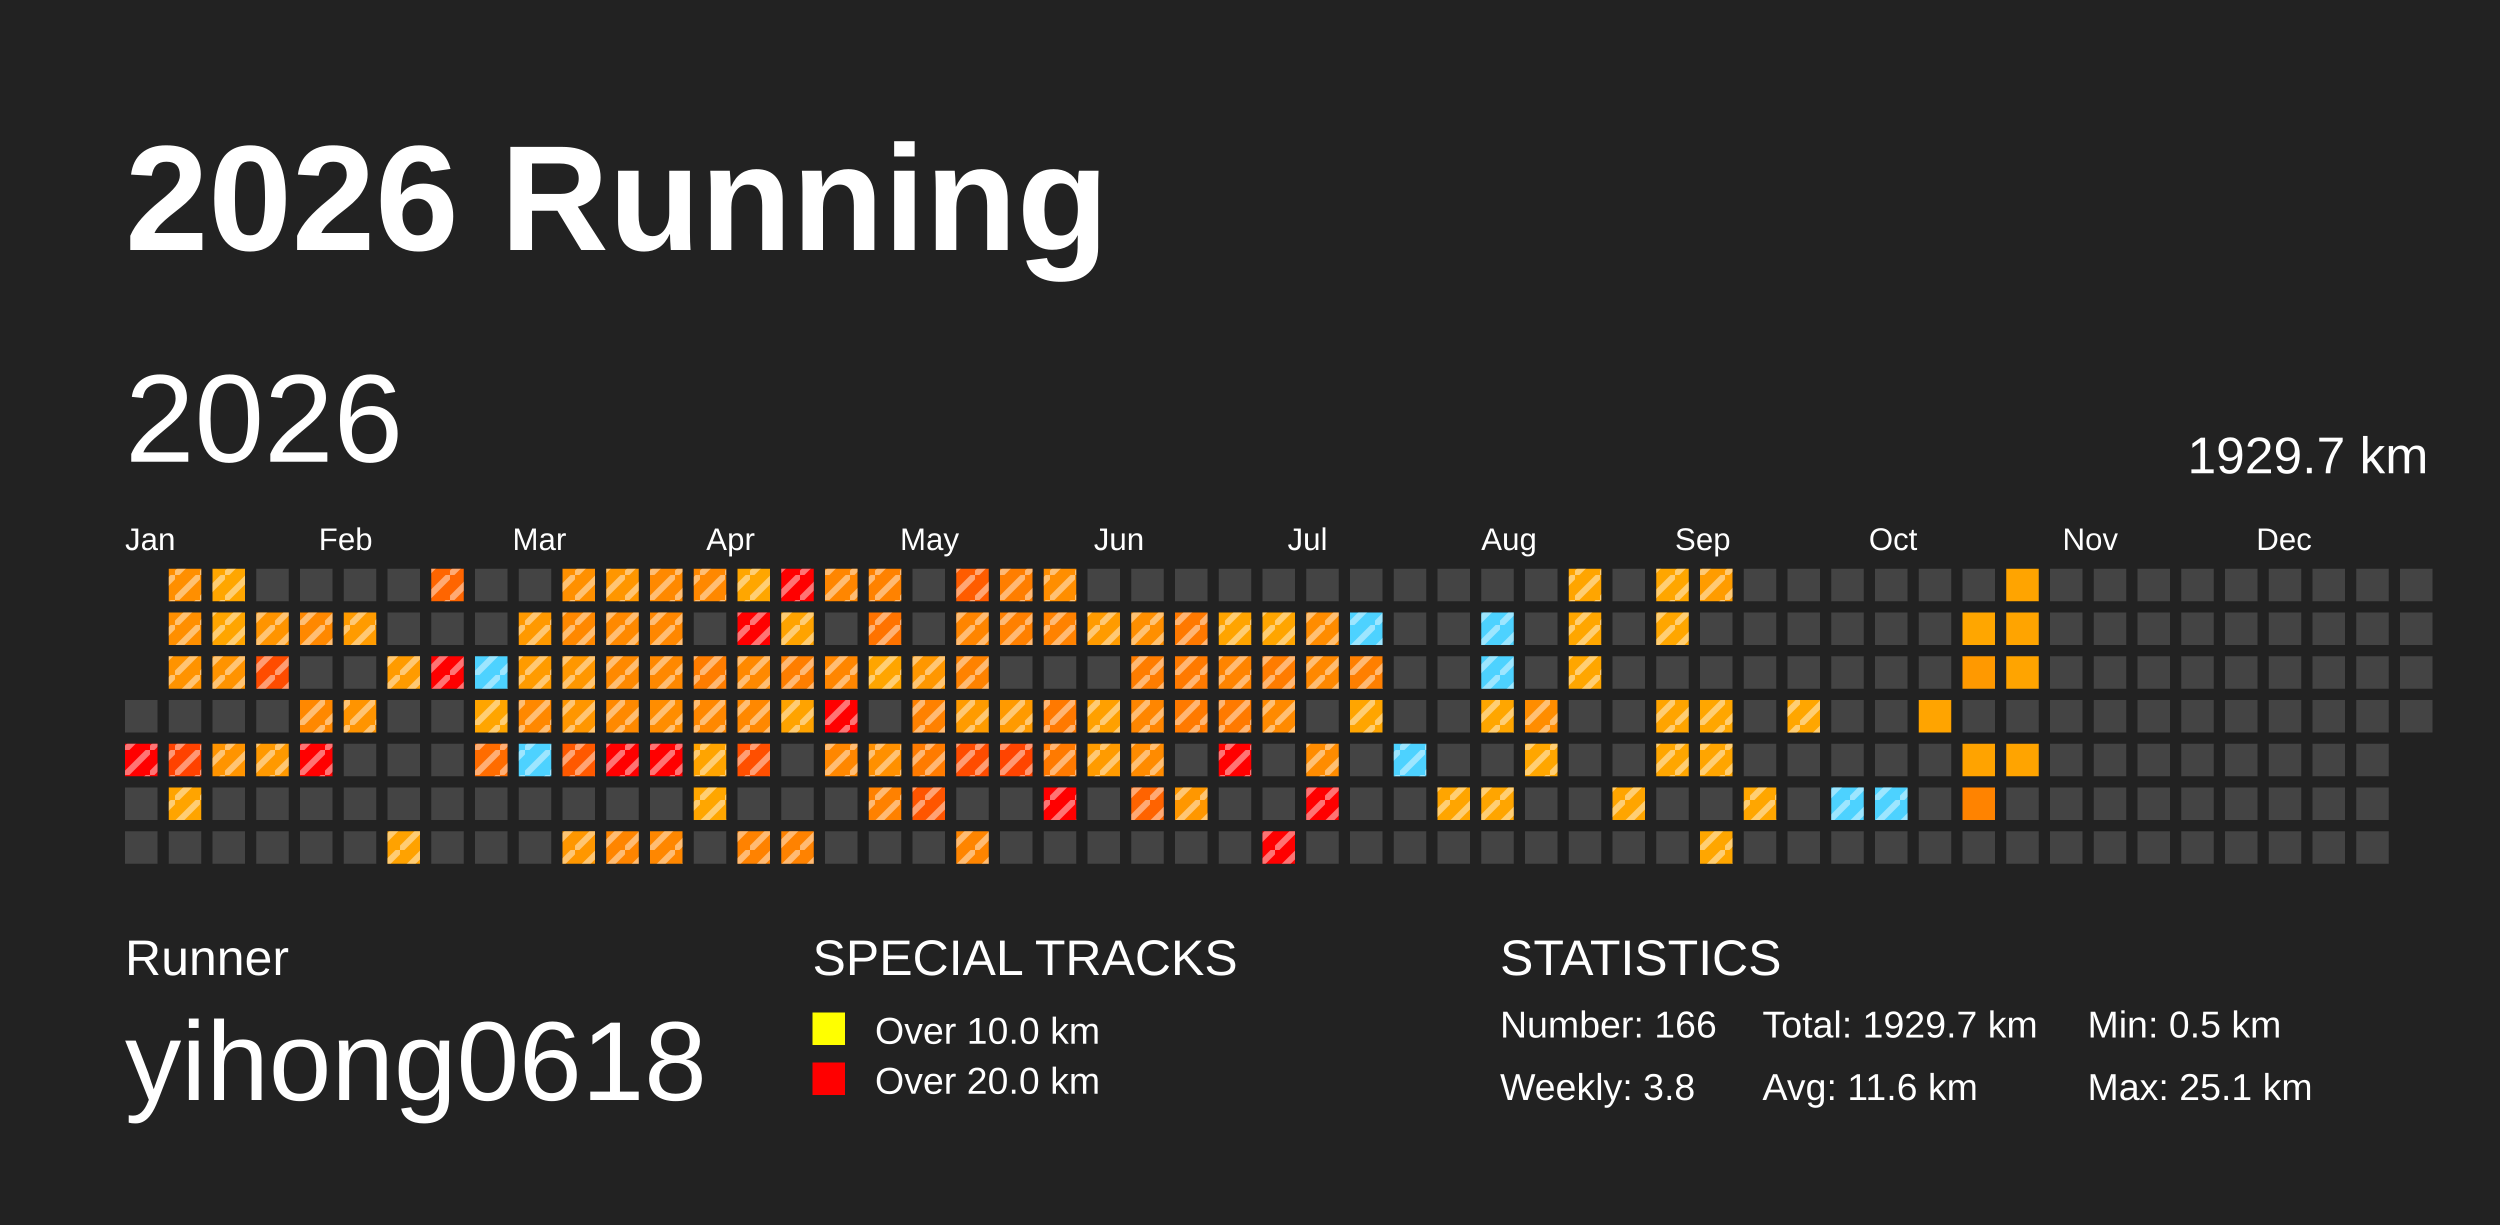
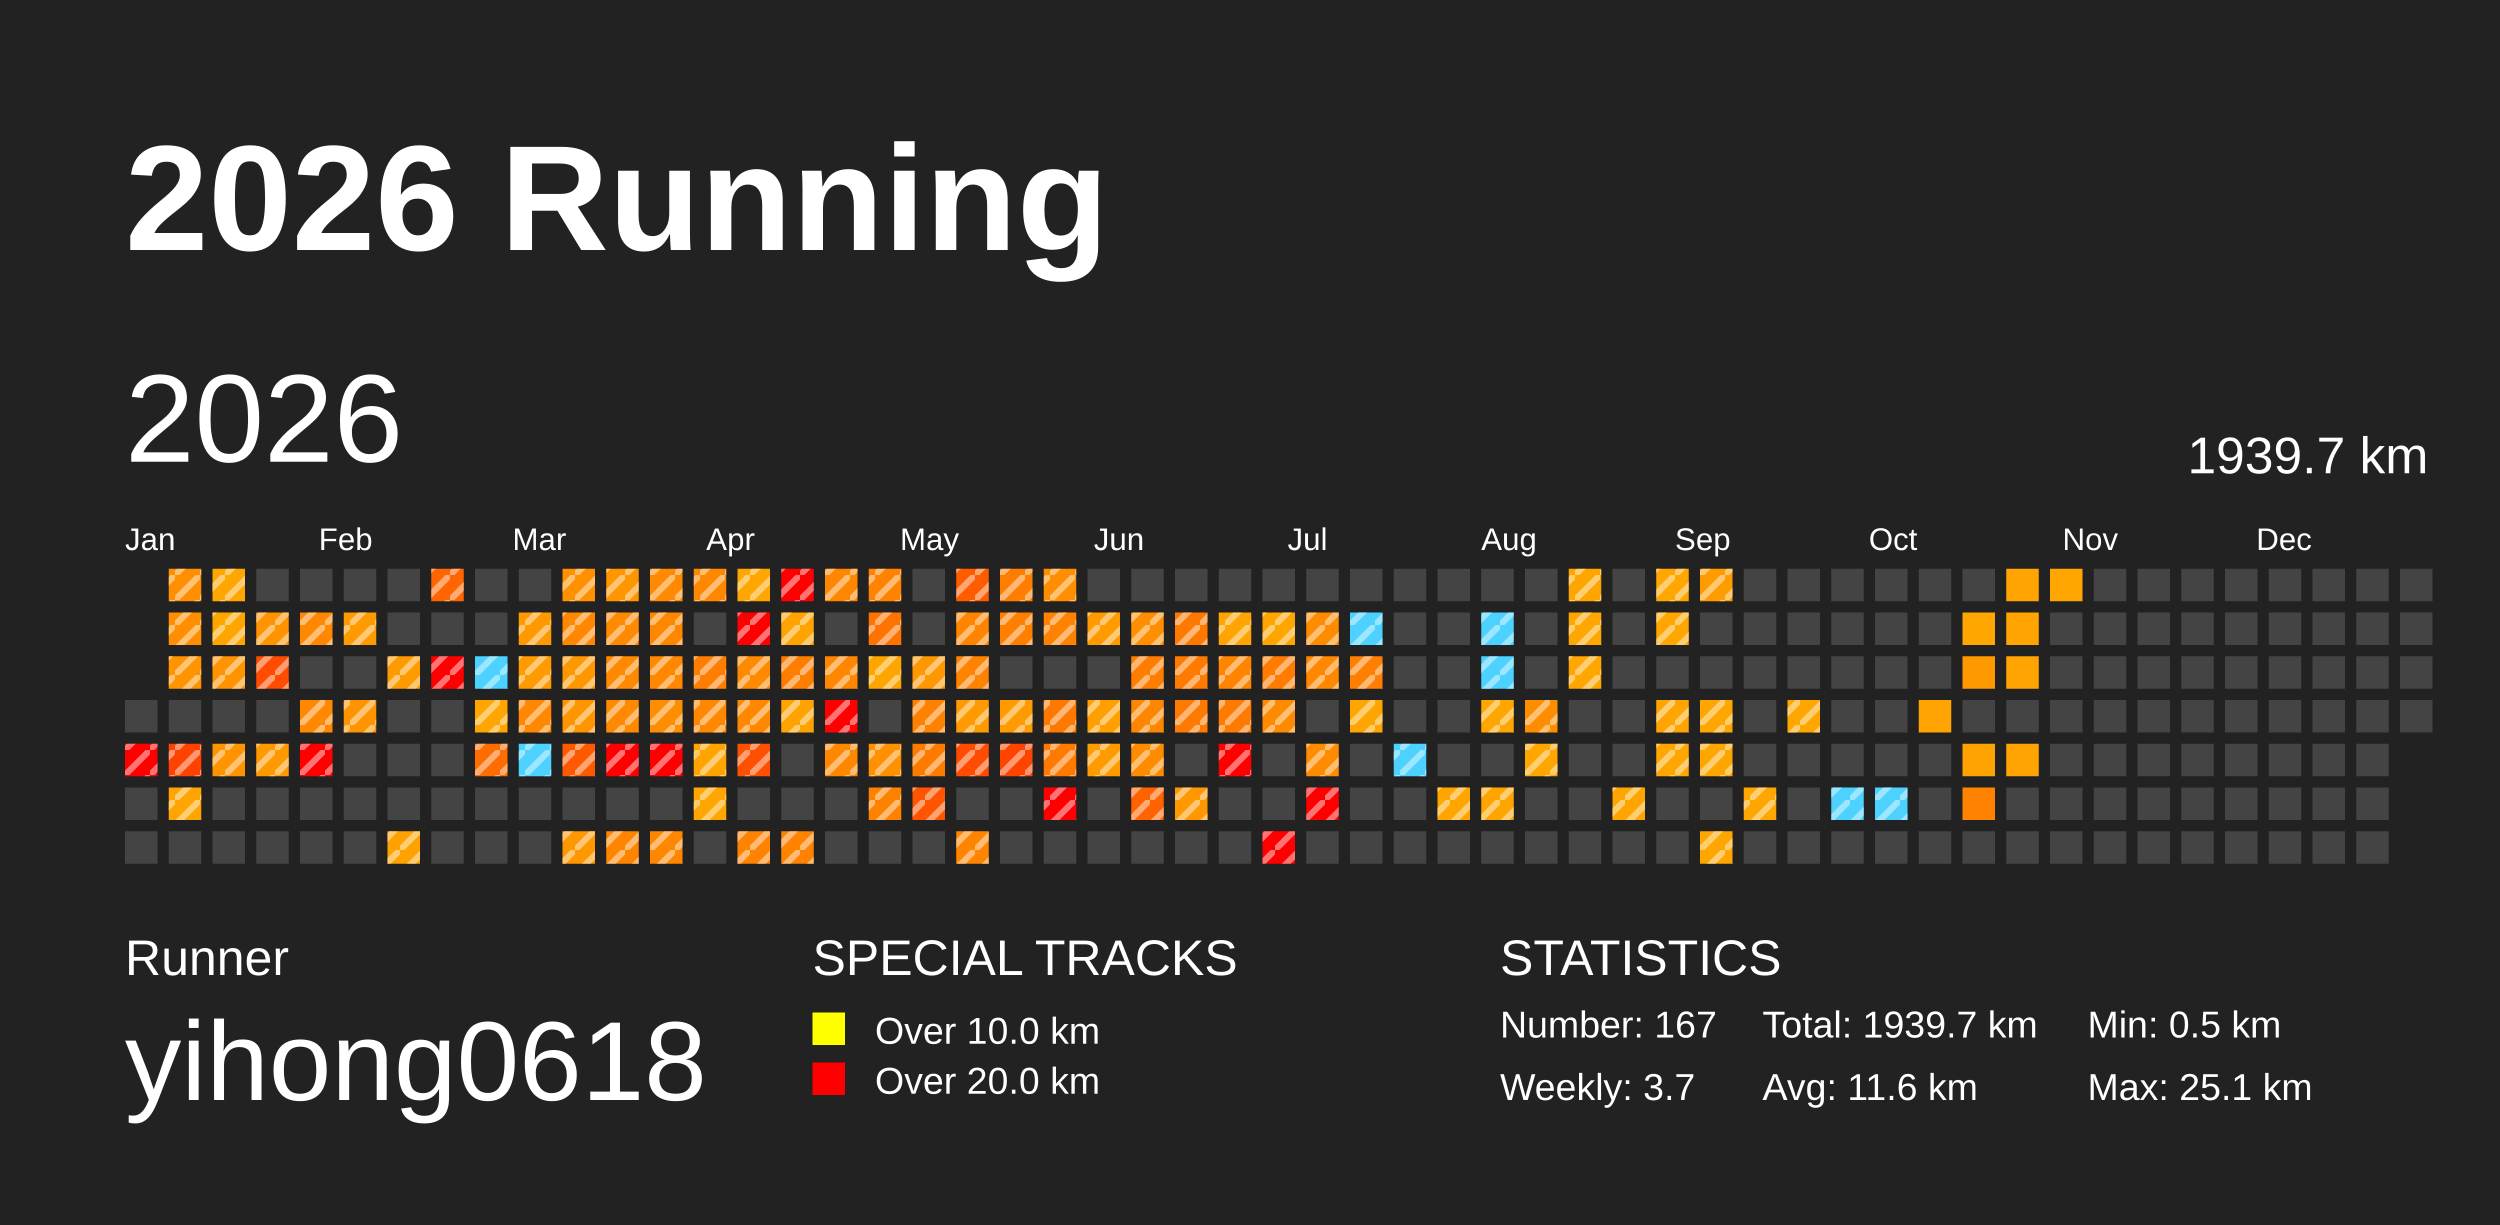
<svg xmlns="http://www.w3.org/2000/svg" baseProfile="full" height="98mm" version="1.1" viewBox="0,0,200,98" width="200mm">
  <defs>
    <pattern height="2" id="indoor-stripe" patternUnits="userSpaceOnUse" width="2">
      <line stroke="white" stroke-opacity="0.45" stroke-width="0.5" x1="0" x2="2" y1="2" y2="0" />
    </pattern>
  </defs>
  <rect fill="#222222" height="98" width="200" x="0" y="0" />
  <text fill="#FFFFFF" style="font-size:12px; font-family:Arial; font-weight:bold;" x="10" y="20">2026 Running</text>
  <text fill="#FFFFFF" style="font-size:4px; font-family:Arial" x="10" y="78">Runner</text>
  <text fill="#FFFFFF" style="font-size:9px; font-family:Arial" x="10" y="88">yihong0618</text>
  <text fill="#FFFFFF" style="font-size:4px; font-family:Arial" x="65" y="78">SPECIAL TRACKS</text>
  <rect fill="yellow" height="2.6" width="2.6" x="65" y="81" />
  <text fill="#FFFFFF" style="font-size:3px; font-family:Arial" x="70" y="83.5">Over 10.0 km</text>
  <rect fill="red" height="2.6" width="2.6" x="65" y="85" />
  <text fill="#FFFFFF" style="font-size:3px; font-family:Arial" x="70" y="87.5">Over 20.0 km</text>
  <text fill="#FFFFFF" style="font-size:4px; font-family:Arial" x="120" y="78">STATISTICS</text>
-   <text fill="#FFFFFF" style="font-size:3px; font-family:Arial" x="120" y="83">Number: 166</text>
-   <text fill="#FFFFFF" style="font-size:3px; font-family:Arial" x="120" y="88">Weekly: 3.8</text>
-   <text fill="#FFFFFF" style="font-size:3px; font-family:Arial" x="141" y="83">Total: 1929.7 km</text>
+   <text fill="#FFFFFF" style="font-size:3px; font-family:Arial" x="120" y="83">Number: 167</text>
+   <text fill="#FFFFFF" style="font-size:3px; font-family:Arial" x="120" y="88">Weekly: 3.7</text>
+   <text fill="#FFFFFF" style="font-size:3px; font-family:Arial" x="141" y="83">Total: 1939.7 km</text>
  <text fill="#FFFFFF" style="font-size:3px; font-family:Arial" x="141" y="88">Avg: 11.6 km</text>
  <text fill="#FFFFFF" style="font-size:3px; font-family:Arial" x="167" y="83">Min: 0.5 km</text>
  <text fill="#FFFFFF" style="font-size:3px; font-family:Arial" x="167" y="88">Max: 25.1 km</text>
  <text dominant-baseline="hanging" fill="#FFFFFF" style="font-size:10.0px; font-family:Arial;" x="10" y="30">2026</text>
-   <text dominant-baseline="hanging" fill="#FFFFFF" style="font-size:4.125px; font-family:Arial;" x="175" y="35">1929.7 km</text>
+   <text dominant-baseline="hanging" fill="#FFFFFF" style="font-size:4.125px; font-family:Arial;" x="175" y="35">1939.7 km</text>
  <text fill="#FFFFFF" style="font-size:2.5px; font-family:Arial" x="10.0" y="44">Jan</text>
  <text fill="#FFFFFF" style="font-size:2.5px; font-family:Arial" x="25.5" y="44">Feb</text>
  <text fill="#FFFFFF" style="font-size:2.5px; font-family:Arial" x="41.0" y="44">Mar</text>
  <text fill="#FFFFFF" style="font-size:2.5px; font-family:Arial" x="56.5" y="44">Apr</text>
  <text fill="#FFFFFF" style="font-size:2.5px; font-family:Arial" x="72.0" y="44">May</text>
  <text fill="#FFFFFF" style="font-size:2.5px; font-family:Arial" x="87.5" y="44">Jun</text>
  <text fill="#FFFFFF" style="font-size:2.5px; font-family:Arial" x="103.0" y="44">Jul</text>
  <text fill="#FFFFFF" style="font-size:2.5px; font-family:Arial" x="118.5" y="44">Aug</text>
  <text fill="#FFFFFF" style="font-size:2.5px; font-family:Arial" x="134.0" y="44">Sep</text>
  <text fill="#FFFFFF" style="font-size:2.5px; font-family:Arial" x="149.5" y="44">Oct</text>
  <text fill="#FFFFFF" style="font-size:2.5px; font-family:Arial" x="165.0" y="44">Nov</text>
  <text fill="#FFFFFF" style="font-size:2.5px; font-family:Arial" x="180.5" y="44">Dec</text>
  <rect fill="#444444" height="2.6" width="2.6" x="10.0" y="56.0" />
  <rect fill="red" height="2.6" width="2.6" x="10.0" y="59.5" />
  <rect fill="url(#indoor-stripe)" height="2.6" style="pointer-events: none;" width="2.6" x="10.0" y="59.5" />
  <rect fill="#444444" height="2.6" width="2.6" x="10.0" y="63.0" />
  <rect fill="#444444" height="2.6" width="2.6" x="10.0" y="66.5" />
  <rect fill="#ff8f00" height="2.6" width="2.6" x="13.5" y="45.5" />
  <rect fill="url(#indoor-stripe)" height="2.6" style="pointer-events: none;" width="2.6" x="13.5" y="45.5" />
  <rect fill="#ff8f00" height="2.6" width="2.6" x="13.5" y="49.0" />
  <rect fill="url(#indoor-stripe)" height="2.6" style="pointer-events: none;" width="2.6" x="13.5" y="49.0" />
  <rect fill="#ff9300" height="2.6" width="2.6" x="13.5" y="52.5" />
  <rect fill="url(#indoor-stripe)" height="2.6" style="pointer-events: none;" width="2.6" x="13.5" y="52.5" />
  <rect fill="#444444" height="2.6" width="2.6" x="13.5" y="56.0" />
  <rect fill="#ff4200" height="2.6" width="2.6" x="13.5" y="59.5" />
  <rect fill="url(#indoor-stripe)" height="2.6" style="pointer-events: none;" width="2.6" x="13.5" y="59.5" />
  <rect fill="#ffa400" height="2.6" width="2.6" x="13.5" y="63.0" />
  <rect fill="url(#indoor-stripe)" height="2.6" style="pointer-events: none;" width="2.6" x="13.5" y="63.0" />
  <rect fill="#444444" height="2.6" width="2.6" x="13.5" y="66.5" />
  <rect fill="#ffa600" height="2.6" width="2.6" x="17.0" y="45.5" />
  <rect fill="url(#indoor-stripe)" height="2.6" style="pointer-events: none;" width="2.6" x="17.0" y="45.5" />
  <rect fill="#ffa500" height="2.6" width="2.6" x="17.0" y="49.0" />
  <rect fill="url(#indoor-stripe)" height="2.6" style="pointer-events: none;" width="2.6" x="17.0" y="49.0" />
  <rect fill="#ff9300" height="2.6" width="2.6" x="17.0" y="52.5" />
  <rect fill="url(#indoor-stripe)" height="2.6" style="pointer-events: none;" width="2.6" x="17.0" y="52.5" />
  <rect fill="#444444" height="2.6" width="2.6" x="17.0" y="56.0" />
  <rect fill="#ff9400" height="2.6" width="2.6" x="17.0" y="59.5" />
  <rect fill="url(#indoor-stripe)" height="2.6" style="pointer-events: none;" width="2.6" x="17.0" y="59.5" />
  <rect fill="#444444" height="2.6" width="2.6" x="17.0" y="63.0" />
  <rect fill="#444444" height="2.6" width="2.6" x="17.0" y="66.5" />
  <rect fill="#444444" height="2.6" width="2.6" x="20.5" y="45.5" />
  <rect fill="#ff9400" height="2.6" width="2.6" x="20.5" y="49.0" />
  <rect fill="url(#indoor-stripe)" height="2.6" style="pointer-events: none;" width="2.6" x="20.5" y="49.0" />
  <rect fill="#ff4c00" height="2.6" width="2.6" x="20.5" y="52.5" />
  <rect fill="url(#indoor-stripe)" height="2.6" style="pointer-events: none;" width="2.6" x="20.5" y="52.5" />
  <rect fill="#444444" height="2.6" width="2.6" x="20.5" y="56.0" />
  <rect fill="#ff9900" height="2.6" width="2.6" x="20.5" y="59.5" />
  <rect fill="url(#indoor-stripe)" height="2.6" style="pointer-events: none;" width="2.6" x="20.5" y="59.5" />
  <rect fill="#444444" height="2.6" width="2.6" x="20.5" y="63.0" />
  <rect fill="#444444" height="2.6" width="2.6" x="20.5" y="66.5" />
  <rect fill="#444444" height="2.6" width="2.6" x="24.0" y="45.5" />
  <rect fill="#ff8800" height="2.6" width="2.6" x="24.0" y="49.0" />
  <rect fill="url(#indoor-stripe)" height="2.6" style="pointer-events: none;" width="2.6" x="24.0" y="49.0" />
  <rect fill="#444444" height="2.6" width="2.6" x="24.0" y="52.5" />
  <rect fill="#ff8800" height="2.6" width="2.6" x="24.0" y="56.0" />
  <rect fill="url(#indoor-stripe)" height="2.6" style="pointer-events: none;" width="2.6" x="24.0" y="56.0" />
  <rect fill="red" height="2.6" width="2.6" x="24.0" y="59.5" />
  <rect fill="url(#indoor-stripe)" height="2.6" style="pointer-events: none;" width="2.6" x="24.0" y="59.5" />
  <rect fill="#444444" height="2.6" width="2.6" x="24.0" y="63.0" />
  <rect fill="#444444" height="2.6" width="2.6" x="24.0" y="66.5" />
  <rect fill="#444444" height="2.6" width="2.6" x="27.5" y="45.5" />
  <rect fill="#ff9b00" height="2.6" width="2.6" x="27.5" y="49.0" />
  <rect fill="url(#indoor-stripe)" height="2.6" style="pointer-events: none;" width="2.6" x="27.5" y="49.0" />
  <rect fill="#444444" height="2.6" width="2.6" x="27.5" y="52.5" />
  <rect fill="#ff9400" height="2.6" width="2.6" x="27.5" y="56.0" />
  <rect fill="url(#indoor-stripe)" height="2.6" style="pointer-events: none;" width="2.6" x="27.5" y="56.0" />
  <rect fill="#444444" height="2.6" width="2.6" x="27.5" y="59.5" />
  <rect fill="#444444" height="2.6" width="2.6" x="27.5" y="63.0" />
  <rect fill="#444444" height="2.6" width="2.6" x="27.5" y="66.5" />
  <rect fill="#444444" height="2.6" width="2.6" x="31.0" y="45.5" />
  <rect fill="#444444" height="2.6" width="2.6" x="31.0" y="49.0" />
  <rect fill="#ff9b00" height="2.6" width="2.6" x="31.0" y="52.5" />
  <rect fill="url(#indoor-stripe)" height="2.6" style="pointer-events: none;" width="2.6" x="31.0" y="52.5" />
  <rect fill="#444444" height="2.6" width="2.6" x="31.0" y="56.0" />
  <rect fill="#444444" height="2.6" width="2.6" x="31.0" y="59.5" />
  <rect fill="#444444" height="2.6" width="2.6" x="31.0" y="63.0" />
  <rect fill="#ffa200" height="2.6" width="2.6" x="31.0" y="66.5" />
  <rect fill="url(#indoor-stripe)" height="2.6" style="pointer-events: none;" width="2.6" x="31.0" y="66.5" />
  <rect fill="#ff6500" height="2.6" width="2.6" x="34.5" y="45.5" />
  <rect fill="url(#indoor-stripe)" height="2.6" style="pointer-events: none;" width="2.6" x="34.5" y="45.5" />
  <rect fill="#444444" height="2.6" width="2.6" x="34.5" y="49.0" />
  <rect fill="red" height="2.6" width="2.6" x="34.5" y="52.5" />
  <rect fill="url(#indoor-stripe)" height="2.6" style="pointer-events: none;" width="2.6" x="34.5" y="52.5" />
  <rect fill="#444444" height="2.6" width="2.6" x="34.5" y="56.0" />
  <rect fill="#444444" height="2.6" width="2.6" x="34.5" y="59.5" />
  <rect fill="#444444" height="2.6" width="2.6" x="34.5" y="63.0" />
  <rect fill="#444444" height="2.6" width="2.6" x="34.5" y="66.5" />
  <rect fill="#444444" height="2.6" width="2.6" x="38.0" y="45.5" />
  <rect fill="#444444" height="2.6" width="2.6" x="38.0" y="49.0" />
  <rect fill="#4dd2ff" height="2.6" width="2.6" x="38.0" y="52.5" />
  <rect fill="url(#indoor-stripe)" height="2.6" style="pointer-events: none;" width="2.6" x="38.0" y="52.5" />
  <rect fill="#ffa500" height="2.6" width="2.6" x="38.0" y="56.0" />
  <rect fill="url(#indoor-stripe)" height="2.6" style="pointer-events: none;" width="2.6" x="38.0" y="56.0" />
  <rect fill="#ff6c00" height="2.6" width="2.6" x="38.0" y="59.5" />
  <rect fill="url(#indoor-stripe)" height="2.6" style="pointer-events: none;" width="2.6" x="38.0" y="59.5" />
  <rect fill="#444444" height="2.6" width="2.6" x="38.0" y="63.0" />
  <rect fill="#444444" height="2.6" width="2.6" x="38.0" y="66.5" />
  <rect fill="#444444" height="2.6" width="2.6" x="41.5" y="45.5" />
  <rect fill="#ff9900" height="2.6" width="2.6" x="41.5" y="49.0" />
  <rect fill="url(#indoor-stripe)" height="2.6" style="pointer-events: none;" width="2.6" x="41.5" y="49.0" />
  <rect fill="#ff9b00" height="2.6" width="2.6" x="41.5" y="52.5" />
  <rect fill="url(#indoor-stripe)" height="2.6" style="pointer-events: none;" width="2.6" x="41.5" y="52.5" />
  <rect fill="#ff8800" height="2.6" width="2.6" x="41.5" y="56.0" />
  <rect fill="url(#indoor-stripe)" height="2.6" style="pointer-events: none;" width="2.6" x="41.5" y="56.0" />
  <rect fill="#4dd2ff" height="2.6" width="2.6" x="41.5" y="59.5" />
  <rect fill="url(#indoor-stripe)" height="2.6" style="pointer-events: none;" width="2.6" x="41.5" y="59.5" />
  <rect fill="#444444" height="2.6" width="2.6" x="41.5" y="63.0" />
  <rect fill="#444444" height="2.6" width="2.6" x="41.5" y="66.5" />
  <rect fill="#ff9000" height="2.6" width="2.6" x="45.0" y="45.5" />
  <rect fill="url(#indoor-stripe)" height="2.6" style="pointer-events: none;" width="2.6" x="45.0" y="45.5" />
  <rect fill="#ff8800" height="2.6" width="2.6" x="45.0" y="49.0" />
  <rect fill="url(#indoor-stripe)" height="2.6" style="pointer-events: none;" width="2.6" x="45.0" y="49.0" />
  <rect fill="#ff9700" height="2.6" width="2.6" x="45.0" y="52.5" />
  <rect fill="url(#indoor-stripe)" height="2.6" style="pointer-events: none;" width="2.6" x="45.0" y="52.5" />
  <rect fill="#ff9600" height="2.6" width="2.6" x="45.0" y="56.0" />
  <rect fill="url(#indoor-stripe)" height="2.6" style="pointer-events: none;" width="2.6" x="45.0" y="56.0" />
  <rect fill="#ff5900" height="2.6" width="2.6" x="45.0" y="59.5" />
  <rect fill="url(#indoor-stripe)" height="2.6" style="pointer-events: none;" width="2.6" x="45.0" y="59.5" />
  <rect fill="#444444" height="2.6" width="2.6" x="45.0" y="63.0" />
  <rect fill="#ff9700" height="2.6" width="2.6" x="45.0" y="66.5" />
  <rect fill="url(#indoor-stripe)" height="2.6" style="pointer-events: none;" width="2.6" x="45.0" y="66.5" />
  <rect fill="#ff9600" height="2.6" width="2.6" x="48.5" y="45.5" />
  <rect fill="url(#indoor-stripe)" height="2.6" style="pointer-events: none;" width="2.6" x="48.5" y="45.5" />
  <rect fill="#ff8900" height="2.6" width="2.6" x="48.5" y="49.0" />
  <rect fill="url(#indoor-stripe)" height="2.6" style="pointer-events: none;" width="2.6" x="48.5" y="49.0" />
  <rect fill="#ff8900" height="2.6" width="2.6" x="48.5" y="52.5" />
  <rect fill="url(#indoor-stripe)" height="2.6" style="pointer-events: none;" width="2.6" x="48.5" y="52.5" />
  <rect fill="#ff8900" height="2.6" width="2.6" x="48.5" y="56.0" />
  <rect fill="url(#indoor-stripe)" height="2.6" style="pointer-events: none;" width="2.6" x="48.5" y="56.0" />
  <rect fill="red" height="2.6" width="2.6" x="48.5" y="59.5" />
  <rect fill="url(#indoor-stripe)" height="2.6" style="pointer-events: none;" width="2.6" x="48.5" y="59.5" />
  <rect fill="#444444" height="2.6" width="2.6" x="48.5" y="63.0" />
  <rect fill="#ff8500" height="2.6" width="2.6" x="48.5" y="66.5" />
  <rect fill="url(#indoor-stripe)" height="2.6" style="pointer-events: none;" width="2.6" x="48.5" y="66.5" />
  <rect fill="#ff8900" height="2.6" width="2.6" x="52.0" y="45.5" />
  <rect fill="url(#indoor-stripe)" height="2.6" style="pointer-events: none;" width="2.6" x="52.0" y="45.5" />
  <rect fill="#ff8700" height="2.6" width="2.6" x="52.0" y="49.0" />
  <rect fill="url(#indoor-stripe)" height="2.6" style="pointer-events: none;" width="2.6" x="52.0" y="49.0" />
  <rect fill="#ff8800" height="2.6" width="2.6" x="52.0" y="52.5" />
  <rect fill="url(#indoor-stripe)" height="2.6" style="pointer-events: none;" width="2.6" x="52.0" y="52.5" />
  <rect fill="#ff8d00" height="2.6" width="2.6" x="52.0" y="56.0" />
  <rect fill="url(#indoor-stripe)" height="2.6" style="pointer-events: none;" width="2.6" x="52.0" y="56.0" />
  <rect fill="red" height="2.6" width="2.6" x="52.0" y="59.5" />
  <rect fill="url(#indoor-stripe)" height="2.6" style="pointer-events: none;" width="2.6" x="52.0" y="59.5" />
  <rect fill="#444444" height="2.6" width="2.6" x="52.0" y="63.0" />
  <rect fill="#ff8700" height="2.6" width="2.6" x="52.0" y="66.5" />
  <rect fill="url(#indoor-stripe)" height="2.6" style="pointer-events: none;" width="2.6" x="52.0" y="66.5" />
  <rect fill="#ff8800" height="2.6" width="2.6" x="55.5" y="45.5" />
  <rect fill="url(#indoor-stripe)" height="2.6" style="pointer-events: none;" width="2.6" x="55.5" y="45.5" />
  <rect fill="#444444" height="2.6" width="2.6" x="55.5" y="49.0" />
  <rect fill="#ff7d00" height="2.6" width="2.6" x="55.5" y="52.5" />
  <rect fill="url(#indoor-stripe)" height="2.6" style="pointer-events: none;" width="2.6" x="55.5" y="52.5" />
  <rect fill="#ff8800" height="2.6" width="2.6" x="55.5" y="56.0" />
  <rect fill="url(#indoor-stripe)" height="2.6" style="pointer-events: none;" width="2.6" x="55.5" y="56.0" />
  <rect fill="#ffa400" height="2.6" width="2.6" x="55.5" y="59.5" />
  <rect fill="url(#indoor-stripe)" height="2.6" style="pointer-events: none;" width="2.6" x="55.5" y="59.5" />
  <rect fill="#ffa600" height="2.6" width="2.6" x="55.5" y="63.0" />
  <rect fill="url(#indoor-stripe)" height="2.6" style="pointer-events: none;" width="2.6" x="55.5" y="63.0" />
  <rect fill="#444444" height="2.6" width="2.6" x="55.5" y="66.5" />
  <rect fill="#ffa600" height="2.6" width="2.6" x="59.0" y="45.5" />
  <rect fill="url(#indoor-stripe)" height="2.6" style="pointer-events: none;" width="2.6" x="59.0" y="45.5" />
  <rect fill="red" height="2.6" width="2.6" x="59.0" y="49.0" />
  <rect fill="url(#indoor-stripe)" height="2.6" style="pointer-events: none;" width="2.6" x="59.0" y="49.0" />
  <rect fill="#ff8900" height="2.6" width="2.6" x="59.0" y="52.5" />
  <rect fill="url(#indoor-stripe)" height="2.6" style="pointer-events: none;" width="2.6" x="59.0" y="52.5" />
  <rect fill="#ff8800" height="2.6" width="2.6" x="59.0" y="56.0" />
  <rect fill="url(#indoor-stripe)" height="2.6" style="pointer-events: none;" width="2.6" x="59.0" y="56.0" />
  <rect fill="#ff4f00" height="2.6" width="2.6" x="59.0" y="59.5" />
  <rect fill="url(#indoor-stripe)" height="2.6" style="pointer-events: none;" width="2.6" x="59.0" y="59.5" />
  <rect fill="#444444" height="2.6" width="2.6" x="59.0" y="63.0" />
  <rect fill="#ff8200" height="2.6" width="2.6" x="59.0" y="66.5" />
  <rect fill="url(#indoor-stripe)" height="2.6" style="pointer-events: none;" width="2.6" x="59.0" y="66.5" />
  <rect fill="red" height="2.6" width="2.6" x="62.5" y="45.5" />
  <rect fill="url(#indoor-stripe)" height="2.6" style="pointer-events: none;" width="2.6" x="62.5" y="45.5" />
  <rect fill="#ffa300" height="2.6" width="2.6" x="62.5" y="49.0" />
  <rect fill="url(#indoor-stripe)" height="2.6" style="pointer-events: none;" width="2.6" x="62.5" y="49.0" />
  <rect fill="#ff7e00" height="2.6" width="2.6" x="62.5" y="52.5" />
  <rect fill="url(#indoor-stripe)" height="2.6" style="pointer-events: none;" width="2.6" x="62.5" y="52.5" />
  <rect fill="#ffa300" height="2.6" width="2.6" x="62.5" y="56.0" />
  <rect fill="url(#indoor-stripe)" height="2.6" style="pointer-events: none;" width="2.6" x="62.5" y="56.0" />
  <rect fill="#444444" height="2.6" width="2.6" x="62.5" y="59.5" />
  <rect fill="#444444" height="2.6" width="2.6" x="62.5" y="63.0" />
  <rect fill="#ff8200" height="2.6" width="2.6" x="62.5" y="66.5" />
  <rect fill="url(#indoor-stripe)" height="2.6" style="pointer-events: none;" width="2.6" x="62.5" y="66.5" />
  <rect fill="#ff8600" height="2.6" width="2.6" x="66.0" y="45.5" />
  <rect fill="url(#indoor-stripe)" height="2.6" style="pointer-events: none;" width="2.6" x="66.0" y="45.5" />
  <rect fill="#444444" height="2.6" width="2.6" x="66.0" y="49.0" />
  <rect fill="#ff8600" height="2.6" width="2.6" x="66.0" y="52.5" />
  <rect fill="url(#indoor-stripe)" height="2.6" style="pointer-events: none;" width="2.6" x="66.0" y="52.5" />
  <rect fill="red" height="2.6" width="2.6" x="66.0" y="56.0" />
  <rect fill="url(#indoor-stripe)" height="2.6" style="pointer-events: none;" width="2.6" x="66.0" y="56.0" />
  <rect fill="#ff8700" height="2.6" width="2.6" x="66.0" y="59.5" />
  <rect fill="url(#indoor-stripe)" height="2.6" style="pointer-events: none;" width="2.6" x="66.0" y="59.5" />
  <rect fill="#444444" height="2.6" width="2.6" x="66.0" y="63.0" />
  <rect fill="#444444" height="2.6" width="2.6" x="66.0" y="66.5" />
  <rect fill="#ff8200" height="2.6" width="2.6" x="69.5" y="45.5" />
  <rect fill="url(#indoor-stripe)" height="2.6" style="pointer-events: none;" width="2.6" x="69.5" y="45.5" />
  <rect fill="#ff7300" height="2.6" width="2.6" x="69.5" y="49.0" />
  <rect fill="url(#indoor-stripe)" height="2.6" style="pointer-events: none;" width="2.6" x="69.5" y="49.0" />
  <rect fill="#ffa500" height="2.6" width="2.6" x="69.5" y="52.5" />
  <rect fill="url(#indoor-stripe)" height="2.6" style="pointer-events: none;" width="2.6" x="69.5" y="52.5" />
  <rect fill="#444444" height="2.6" width="2.6" x="69.5" y="56.0" />
  <rect fill="#ff9000" height="2.6" width="2.6" x="69.5" y="59.5" />
  <rect fill="url(#indoor-stripe)" height="2.6" style="pointer-events: none;" width="2.6" x="69.5" y="59.5" />
  <rect fill="#ff8100" height="2.6" width="2.6" x="69.5" y="63.0" />
  <rect fill="url(#indoor-stripe)" height="2.6" style="pointer-events: none;" width="2.6" x="69.5" y="63.0" />
  <rect fill="#444444" height="2.6" width="2.6" x="69.5" y="66.5" />
  <rect fill="#444444" height="2.6" width="2.6" x="73.0" y="45.5" />
  <rect fill="#444444" height="2.6" width="2.6" x="73.0" y="49.0" />
  <rect fill="#ff9700" height="2.6" width="2.6" x="73.0" y="52.5" />
  <rect fill="url(#indoor-stripe)" height="2.6" style="pointer-events: none;" width="2.6" x="73.0" y="52.5" />
  <rect fill="#ff8100" height="2.6" width="2.6" x="73.0" y="56.0" />
  <rect fill="url(#indoor-stripe)" height="2.6" style="pointer-events: none;" width="2.6" x="73.0" y="56.0" />
  <rect fill="#ff7b00" height="2.6" width="2.6" x="73.0" y="59.5" />
  <rect fill="url(#indoor-stripe)" height="2.6" style="pointer-events: none;" width="2.6" x="73.0" y="59.5" />
  <rect fill="#ff5500" height="2.6" width="2.6" x="73.0" y="63.0" />
  <rect fill="url(#indoor-stripe)" height="2.6" style="pointer-events: none;" width="2.6" x="73.0" y="63.0" />
  <rect fill="#444444" height="2.6" width="2.6" x="73.0" y="66.5" />
  <rect fill="#ff5c00" height="2.6" width="2.6" x="76.5" y="45.5" />
  <rect fill="url(#indoor-stripe)" height="2.6" style="pointer-events: none;" width="2.6" x="76.5" y="45.5" />
  <rect fill="#ff8500" height="2.6" width="2.6" x="76.5" y="49.0" />
  <rect fill="url(#indoor-stripe)" height="2.6" style="pointer-events: none;" width="2.6" x="76.5" y="49.0" />
  <rect fill="#ff8200" height="2.6" width="2.6" x="76.5" y="52.5" />
  <rect fill="url(#indoor-stripe)" height="2.6" style="pointer-events: none;" width="2.6" x="76.5" y="52.5" />
  <rect fill="#ff9b00" height="2.6" width="2.6" x="76.5" y="56.0" />
  <rect fill="url(#indoor-stripe)" height="2.6" style="pointer-events: none;" width="2.6" x="76.5" y="56.0" />
  <rect fill="#ff4c00" height="2.6" width="2.6" x="76.5" y="59.5" />
  <rect fill="url(#indoor-stripe)" height="2.6" style="pointer-events: none;" width="2.6" x="76.5" y="59.5" />
  <rect fill="#444444" height="2.6" width="2.6" x="76.5" y="63.0" />
  <rect fill="#ff8500" height="2.6" width="2.6" x="76.5" y="66.5" />
  <rect fill="url(#indoor-stripe)" height="2.6" style="pointer-events: none;" width="2.6" x="76.5" y="66.5" />
  <rect fill="#ff7e00" height="2.6" width="2.6" x="80.0" y="45.5" />
  <rect fill="url(#indoor-stripe)" height="2.6" style="pointer-events: none;" width="2.6" x="80.0" y="45.5" />
  <rect fill="#ff8000" height="2.6" width="2.6" x="80.0" y="49.0" />
  <rect fill="url(#indoor-stripe)" height="2.6" style="pointer-events: none;" width="2.6" x="80.0" y="49.0" />
  <rect fill="#444444" height="2.6" width="2.6" x="80.0" y="52.5" />
  <rect fill="#ff9a00" height="2.6" width="2.6" x="80.0" y="56.0" />
  <rect fill="url(#indoor-stripe)" height="2.6" style="pointer-events: none;" width="2.6" x="80.0" y="56.0" />
  <rect fill="#ff4400" height="2.6" width="2.6" x="80.0" y="59.5" />
  <rect fill="url(#indoor-stripe)" height="2.6" style="pointer-events: none;" width="2.6" x="80.0" y="59.5" />
  <rect fill="#444444" height="2.6" width="2.6" x="80.0" y="63.0" />
  <rect fill="#444444" height="2.6" width="2.6" x="80.0" y="66.5" />
  <rect fill="#ff8e00" height="2.6" width="2.6" x="83.5" y="45.5" />
  <rect fill="url(#indoor-stripe)" height="2.6" style="pointer-events: none;" width="2.6" x="83.5" y="45.5" />
  <rect fill="#ff8200" height="2.6" width="2.6" x="83.5" y="49.0" />
  <rect fill="url(#indoor-stripe)" height="2.6" style="pointer-events: none;" width="2.6" x="83.5" y="49.0" />
  <rect fill="#444444" height="2.6" width="2.6" x="83.5" y="52.5" />
  <rect fill="#ff7900" height="2.6" width="2.6" x="83.5" y="56.0" />
  <rect fill="url(#indoor-stripe)" height="2.6" style="pointer-events: none;" width="2.6" x="83.5" y="56.0" />
  <rect fill="#ff7a00" height="2.6" width="2.6" x="83.5" y="59.5" />
  <rect fill="url(#indoor-stripe)" height="2.6" style="pointer-events: none;" width="2.6" x="83.5" y="59.5" />
  <rect fill="red" height="2.6" width="2.6" x="83.5" y="63.0" />
  <rect fill="url(#indoor-stripe)" height="2.6" style="pointer-events: none;" width="2.6" x="83.5" y="63.0" />
  <rect fill="#444444" height="2.6" width="2.6" x="83.5" y="66.5" />
  <rect fill="#444444" height="2.6" width="2.6" x="87.0" y="45.5" />
  <rect fill="#ff9b00" height="2.6" width="2.6" x="87.0" y="49.0" />
  <rect fill="url(#indoor-stripe)" height="2.6" style="pointer-events: none;" width="2.6" x="87.0" y="49.0" />
  <rect fill="#444444" height="2.6" width="2.6" x="87.0" y="52.5" />
  <rect fill="#ffa000" height="2.6" width="2.6" x="87.0" y="56.0" />
  <rect fill="url(#indoor-stripe)" height="2.6" style="pointer-events: none;" width="2.6" x="87.0" y="56.0" />
  <rect fill="#ff9b00" height="2.6" width="2.6" x="87.0" y="59.5" />
  <rect fill="url(#indoor-stripe)" height="2.6" style="pointer-events: none;" width="2.6" x="87.0" y="59.5" />
  <rect fill="#444444" height="2.6" width="2.6" x="87.0" y="63.0" />
  <rect fill="#444444" height="2.6" width="2.6" x="87.0" y="66.5" />
  <rect fill="#444444" height="2.6" width="2.6" x="90.5" y="45.5" />
  <rect fill="#ff8f00" height="2.6" width="2.6" x="90.5" y="49.0" />
  <rect fill="url(#indoor-stripe)" height="2.6" style="pointer-events: none;" width="2.6" x="90.5" y="49.0" />
  <rect fill="#ff7d00" height="2.6" width="2.6" x="90.5" y="52.5" />
  <rect fill="url(#indoor-stripe)" height="2.6" style="pointer-events: none;" width="2.6" x="90.5" y="52.5" />
  <rect fill="#ff8600" height="2.6" width="2.6" x="90.5" y="56.0" />
  <rect fill="url(#indoor-stripe)" height="2.6" style="pointer-events: none;" width="2.6" x="90.5" y="56.0" />
  <rect fill="#ff8b00" height="2.6" width="2.6" x="90.5" y="59.5" />
  <rect fill="url(#indoor-stripe)" height="2.6" style="pointer-events: none;" width="2.6" x="90.5" y="59.5" />
  <rect fill="#ff6300" height="2.6" width="2.6" x="90.5" y="63.0" />
  <rect fill="url(#indoor-stripe)" height="2.6" style="pointer-events: none;" width="2.6" x="90.5" y="63.0" />
  <rect fill="#444444" height="2.6" width="2.6" x="90.5" y="66.5" />
  <rect fill="#444444" height="2.6" width="2.6" x="94.0" y="45.5" />
  <rect fill="#ff7900" height="2.6" width="2.6" x="94.0" y="49.0" />
  <rect fill="url(#indoor-stripe)" height="2.6" style="pointer-events: none;" width="2.6" x="94.0" y="49.0" />
  <rect fill="#ff7a00" height="2.6" width="2.6" x="94.0" y="52.5" />
  <rect fill="url(#indoor-stripe)" height="2.6" style="pointer-events: none;" width="2.6" x="94.0" y="52.5" />
  <rect fill="#ff7a00" height="2.6" width="2.6" x="94.0" y="56.0" />
  <rect fill="url(#indoor-stripe)" height="2.6" style="pointer-events: none;" width="2.6" x="94.0" y="56.0" />
  <rect fill="#444444" height="2.6" width="2.6" x="94.0" y="59.5" />
  <rect fill="#ff9700" height="2.6" width="2.6" x="94.0" y="63.0" />
  <rect fill="url(#indoor-stripe)" height="2.6" style="pointer-events: none;" width="2.6" x="94.0" y="63.0" />
  <rect fill="#444444" height="2.6" width="2.6" x="94.0" y="66.5" />
  <rect fill="#444444" height="2.6" width="2.6" x="97.5" y="45.5" />
  <rect fill="#ffa400" height="2.6" width="2.6" x="97.5" y="49.0" />
  <rect fill="url(#indoor-stripe)" height="2.6" style="pointer-events: none;" width="2.6" x="97.5" y="49.0" />
  <rect fill="#ff8400" height="2.6" width="2.6" x="97.5" y="52.5" />
  <rect fill="url(#indoor-stripe)" height="2.6" style="pointer-events: none;" width="2.6" x="97.5" y="52.5" />
  <rect fill="#ff7a00" height="2.6" width="2.6" x="97.5" y="56.0" />
  <rect fill="url(#indoor-stripe)" height="2.6" style="pointer-events: none;" width="2.6" x="97.5" y="56.0" />
  <rect fill="red" height="2.6" width="2.6" x="97.5" y="59.5" />
  <rect fill="url(#indoor-stripe)" height="2.6" style="pointer-events: none;" width="2.6" x="97.5" y="59.5" />
  <rect fill="#444444" height="2.6" width="2.6" x="97.5" y="63.0" />
  <rect fill="#444444" height="2.6" width="2.6" x="97.5" y="66.5" />
  <rect fill="#444444" height="2.6" width="2.6" x="101.0" y="45.5" />
  <rect fill="#ffa500" height="2.6" width="2.6" x="101.0" y="49.0" />
  <rect fill="url(#indoor-stripe)" height="2.6" style="pointer-events: none;" width="2.6" x="101.0" y="49.0" />
  <rect fill="#ff7c00" height="2.6" width="2.6" x="101.0" y="52.5" />
  <rect fill="url(#indoor-stripe)" height="2.6" style="pointer-events: none;" width="2.6" x="101.0" y="52.5" />
  <rect fill="#ff8a00" height="2.6" width="2.6" x="101.0" y="56.0" />
  <rect fill="url(#indoor-stripe)" height="2.6" style="pointer-events: none;" width="2.6" x="101.0" y="56.0" />
  <rect fill="#444444" height="2.6" width="2.6" x="101.0" y="59.5" />
  <rect fill="#444444" height="2.6" width="2.6" x="101.0" y="63.0" />
  <rect fill="red" height="2.6" width="2.6" x="101.0" y="66.5" />
  <rect fill="url(#indoor-stripe)" height="2.6" style="pointer-events: none;" width="2.6" x="101.0" y="66.5" />
  <rect fill="#444444" height="2.6" width="2.6" x="104.5" y="45.5" />
  <rect fill="#ff8c00" height="2.6" width="2.6" x="104.5" y="49.0" />
  <rect fill="url(#indoor-stripe)" height="2.6" style="pointer-events: none;" width="2.6" x="104.5" y="49.0" />
  <rect fill="#ff8800" height="2.6" width="2.6" x="104.5" y="52.5" />
  <rect fill="url(#indoor-stripe)" height="2.6" style="pointer-events: none;" width="2.6" x="104.5" y="52.5" />
  <rect fill="#444444" height="2.6" width="2.6" x="104.5" y="56.0" />
  <rect fill="#ff8c00" height="2.6" width="2.6" x="104.5" y="59.5" />
  <rect fill="url(#indoor-stripe)" height="2.6" style="pointer-events: none;" width="2.6" x="104.5" y="59.5" />
  <rect fill="red" height="2.6" width="2.6" x="104.5" y="63.0" />
  <rect fill="url(#indoor-stripe)" height="2.6" style="pointer-events: none;" width="2.6" x="104.5" y="63.0" />
  <rect fill="#444444" height="2.6" width="2.6" x="104.5" y="66.5" />
  <rect fill="#444444" height="2.6" width="2.6" x="108.0" y="45.5" />
  <rect fill="#4dd2ff" height="2.6" width="2.6" x="108.0" y="49.0" />
  <rect fill="url(#indoor-stripe)" height="2.6" style="pointer-events: none;" width="2.6" x="108.0" y="49.0" />
  <rect fill="#ff7f00" height="2.6" width="2.6" x="108.0" y="52.5" />
  <rect fill="url(#indoor-stripe)" height="2.6" style="pointer-events: none;" width="2.6" x="108.0" y="52.5" />
  <rect fill="#ffa500" height="2.6" width="2.6" x="108.0" y="56.0" />
  <rect fill="url(#indoor-stripe)" height="2.6" style="pointer-events: none;" width="2.6" x="108.0" y="56.0" />
  <rect fill="#444444" height="2.6" width="2.6" x="108.0" y="59.5" />
  <rect fill="#444444" height="2.6" width="2.6" x="108.0" y="63.0" />
  <rect fill="#444444" height="2.6" width="2.6" x="108.0" y="66.5" />
  <rect fill="#444444" height="2.6" width="2.6" x="111.5" y="45.5" />
  <rect fill="#444444" height="2.6" width="2.6" x="111.5" y="49.0" />
  <rect fill="#444444" height="2.6" width="2.6" x="111.5" y="52.5" />
  <rect fill="#444444" height="2.6" width="2.6" x="111.5" y="56.0" />
  <rect fill="#4dd2ff" height="2.6" width="2.6" x="111.5" y="59.5" />
  <rect fill="url(#indoor-stripe)" height="2.6" style="pointer-events: none;" width="2.6" x="111.5" y="59.5" />
  <rect fill="#444444" height="2.6" width="2.6" x="111.5" y="63.0" />
  <rect fill="#444444" height="2.6" width="2.6" x="111.5" y="66.5" />
  <rect fill="#444444" height="2.6" width="2.6" x="115.0" y="45.5" />
  <rect fill="#444444" height="2.6" width="2.6" x="115.0" y="49.0" />
  <rect fill="#444444" height="2.6" width="2.6" x="115.0" y="52.5" />
  <rect fill="#444444" height="2.6" width="2.6" x="115.0" y="56.0" />
  <rect fill="#444444" height="2.6" width="2.6" x="115.0" y="59.5" />
  <rect fill="#ffa500" height="2.6" width="2.6" x="115.0" y="63.0" />
  <rect fill="url(#indoor-stripe)" height="2.6" style="pointer-events: none;" width="2.6" x="115.0" y="63.0" />
  <rect fill="#444444" height="2.6" width="2.6" x="115.0" y="66.5" />
  <rect fill="#444444" height="2.6" width="2.6" x="118.5" y="45.5" />
  <rect fill="#4dd2ff" height="2.6" width="2.6" x="118.5" y="49.0" />
  <rect fill="url(#indoor-stripe)" height="2.6" style="pointer-events: none;" width="2.6" x="118.5" y="49.0" />
  <rect fill="#4dd2ff" height="2.6" width="2.6" x="118.5" y="52.5" />
  <rect fill="url(#indoor-stripe)" height="2.6" style="pointer-events: none;" width="2.6" x="118.5" y="52.5" />
  <rect fill="#ffa600" height="2.6" width="2.6" x="118.5" y="56.0" />
  <rect fill="url(#indoor-stripe)" height="2.6" style="pointer-events: none;" width="2.6" x="118.5" y="56.0" />
  <rect fill="#444444" height="2.6" width="2.6" x="118.5" y="59.5" />
  <rect fill="#ffa500" height="2.6" width="2.6" x="118.5" y="63.0" />
  <rect fill="url(#indoor-stripe)" height="2.6" style="pointer-events: none;" width="2.6" x="118.5" y="63.0" />
  <rect fill="#444444" height="2.6" width="2.6" x="118.5" y="66.5" />
  <rect fill="#444444" height="2.6" width="2.6" x="122.0" y="45.5" />
  <rect fill="#444444" height="2.6" width="2.6" x="122.0" y="49.0" />
  <rect fill="#444444" height="2.6" width="2.6" x="122.0" y="52.5" />
  <rect fill="#ff8d00" height="2.6" width="2.6" x="122.0" y="56.0" />
  <rect fill="url(#indoor-stripe)" height="2.6" style="pointer-events: none;" width="2.6" x="122.0" y="56.0" />
  <rect fill="#ffa600" height="2.6" width="2.6" x="122.0" y="59.5" />
  <rect fill="url(#indoor-stripe)" height="2.6" style="pointer-events: none;" width="2.6" x="122.0" y="59.5" />
  <rect fill="#444444" height="2.6" width="2.6" x="122.0" y="63.0" />
  <rect fill="#444444" height="2.6" width="2.6" x="122.0" y="66.5" />
  <rect fill="#ffa500" height="2.6" width="2.6" x="125.5" y="45.5" />
  <rect fill="url(#indoor-stripe)" height="2.6" style="pointer-events: none;" width="2.6" x="125.5" y="45.5" />
  <rect fill="#ffa600" height="2.6" width="2.6" x="125.5" y="49.0" />
  <rect fill="url(#indoor-stripe)" height="2.6" style="pointer-events: none;" width="2.6" x="125.5" y="49.0" />
  <rect fill="#ffa600" height="2.6" width="2.6" x="125.5" y="52.5" />
  <rect fill="url(#indoor-stripe)" height="2.6" style="pointer-events: none;" width="2.6" x="125.5" y="52.5" />
  <rect fill="#444444" height="2.6" width="2.6" x="125.5" y="56.0" />
  <rect fill="#444444" height="2.6" width="2.6" x="125.5" y="59.5" />
  <rect fill="#444444" height="2.6" width="2.6" x="125.5" y="63.0" />
  <rect fill="#444444" height="2.6" width="2.6" x="125.5" y="66.5" />
  <rect fill="#444444" height="2.6" width="2.6" x="129.0" y="45.5" />
  <rect fill="#444444" height="2.6" width="2.6" x="129.0" y="49.0" />
  <rect fill="#444444" height="2.6" width="2.6" x="129.0" y="52.5" />
  <rect fill="#444444" height="2.6" width="2.6" x="129.0" y="56.0" />
  <rect fill="#444444" height="2.6" width="2.6" x="129.0" y="59.5" />
  <rect fill="#ffa500" height="2.6" width="2.6" x="129.0" y="63.0" />
  <rect fill="url(#indoor-stripe)" height="2.6" style="pointer-events: none;" width="2.6" x="129.0" y="63.0" />
  <rect fill="#444444" height="2.6" width="2.6" x="129.0" y="66.5" />
  <rect fill="#ffa600" height="2.6" width="2.6" x="132.5" y="45.5" />
  <rect fill="url(#indoor-stripe)" height="2.6" style="pointer-events: none;" width="2.6" x="132.5" y="45.5" />
  <rect fill="#ffa600" height="2.6" width="2.6" x="132.5" y="49.0" />
  <rect fill="url(#indoor-stripe)" height="2.6" style="pointer-events: none;" width="2.6" x="132.5" y="49.0" />
  <rect fill="#444444" height="2.6" width="2.6" x="132.5" y="52.5" />
  <rect fill="#ffa400" height="2.6" width="2.6" x="132.5" y="56.0" />
  <rect fill="url(#indoor-stripe)" height="2.6" style="pointer-events: none;" width="2.6" x="132.5" y="56.0" />
  <rect fill="#ffa600" height="2.6" width="2.6" x="132.5" y="59.5" />
  <rect fill="url(#indoor-stripe)" height="2.6" style="pointer-events: none;" width="2.6" x="132.5" y="59.5" />
  <rect fill="#444444" height="2.6" width="2.6" x="132.5" y="63.0" />
  <rect fill="#444444" height="2.6" width="2.6" x="132.5" y="66.5" />
  <rect fill="#ff9c00" height="2.6" width="2.6" x="136.0" y="45.5" />
  <rect fill="url(#indoor-stripe)" height="2.6" style="pointer-events: none;" width="2.6" x="136.0" y="45.5" />
  <rect fill="#444444" height="2.6" width="2.6" x="136.0" y="49.0" />
  <rect fill="#444444" height="2.6" width="2.6" x="136.0" y="52.5" />
  <rect fill="#ffa600" height="2.6" width="2.6" x="136.0" y="56.0" />
  <rect fill="url(#indoor-stripe)" height="2.6" style="pointer-events: none;" width="2.6" x="136.0" y="56.0" />
  <rect fill="#ffa500" height="2.6" width="2.6" x="136.0" y="59.5" />
  <rect fill="url(#indoor-stripe)" height="2.6" style="pointer-events: none;" width="2.6" x="136.0" y="59.5" />
  <rect fill="#444444" height="2.6" width="2.6" x="136.0" y="63.0" />
  <rect fill="#ffa600" height="2.6" width="2.6" x="136.0" y="66.5" />
  <rect fill="url(#indoor-stripe)" height="2.6" style="pointer-events: none;" width="2.6" x="136.0" y="66.5" />
  <rect fill="#444444" height="2.6" width="2.6" x="139.5" y="45.5" />
  <rect fill="#444444" height="2.6" width="2.6" x="139.5" y="49.0" />
  <rect fill="#444444" height="2.6" width="2.6" x="139.5" y="52.5" />
  <rect fill="#444444" height="2.6" width="2.6" x="139.5" y="56.0" />
  <rect fill="#444444" height="2.6" width="2.6" x="139.5" y="59.5" />
  <rect fill="#ffa600" height="2.6" width="2.6" x="139.5" y="63.0" />
  <rect fill="url(#indoor-stripe)" height="2.6" style="pointer-events: none;" width="2.6" x="139.5" y="63.0" />
  <rect fill="#444444" height="2.6" width="2.6" x="139.5" y="66.5" />
  <rect fill="#444444" height="2.6" width="2.6" x="143.0" y="45.5" />
  <rect fill="#444444" height="2.6" width="2.6" x="143.0" y="49.0" />
  <rect fill="#444444" height="2.6" width="2.6" x="143.0" y="52.5" />
  <rect fill="#ffa600" height="2.6" width="2.6" x="143.0" y="56.0" />
  <rect fill="url(#indoor-stripe)" height="2.6" style="pointer-events: none;" width="2.6" x="143.0" y="56.0" />
  <rect fill="#444444" height="2.6" width="2.6" x="143.0" y="59.5" />
  <rect fill="#444444" height="2.6" width="2.6" x="143.0" y="63.0" />
  <rect fill="#444444" height="2.6" width="2.6" x="143.0" y="66.5" />
  <rect fill="#444444" height="2.6" width="2.6" x="146.5" y="45.5" />
  <rect fill="#444444" height="2.6" width="2.6" x="146.5" y="49.0" />
  <rect fill="#444444" height="2.6" width="2.6" x="146.5" y="52.5" />
  <rect fill="#444444" height="2.6" width="2.6" x="146.5" y="56.0" />
  <rect fill="#444444" height="2.6" width="2.6" x="146.5" y="59.5" />
  <rect fill="#4dd2ff" height="2.6" width="2.6" x="146.5" y="63.0" />
  <rect fill="url(#indoor-stripe)" height="2.6" style="pointer-events: none;" width="2.6" x="146.5" y="63.0" />
  <rect fill="#444444" height="2.6" width="2.6" x="146.5" y="66.5" />
  <rect fill="#444444" height="2.6" width="2.6" x="150.0" y="45.5" />
  <rect fill="#444444" height="2.6" width="2.6" x="150.0" y="49.0" />
  <rect fill="#444444" height="2.6" width="2.6" x="150.0" y="52.5" />
  <rect fill="#444444" height="2.6" width="2.6" x="150.0" y="56.0" />
  <rect fill="#444444" height="2.6" width="2.6" x="150.0" y="59.5" />
  <rect fill="#4dd2ff" height="2.6" width="2.6" x="150.0" y="63.0" />
  <rect fill="url(#indoor-stripe)" height="2.6" style="pointer-events: none;" width="2.6" x="150.0" y="63.0" />
  <rect fill="#444444" height="2.6" width="2.6" x="150.0" y="66.5" />
  <rect fill="#444444" height="2.6" width="2.6" x="153.5" y="45.5" />
  <rect fill="#444444" height="2.6" width="2.6" x="153.5" y="49.0" />
  <rect fill="#444444" height="2.6" width="2.6" x="153.5" y="52.5" />
  <rect fill="#ffa400" height="2.6" width="2.6" x="153.5" y="56.0" />
  <rect fill="#444444" height="2.6" width="2.6" x="153.5" y="59.5" />
  <rect fill="#444444" height="2.6" width="2.6" x="153.5" y="63.0" />
  <rect fill="#444444" height="2.6" width="2.6" x="153.5" y="66.5" />
  <rect fill="#444444" height="2.6" width="2.6" x="157.0" y="45.5" />
  <rect fill="#ffa600" height="2.6" width="2.6" x="157.0" y="49.0" />
  <rect fill="#ff9900" height="2.6" width="2.6" x="157.0" y="52.5" />
  <rect fill="#444444" height="2.6" width="2.6" x="157.0" y="56.0" />
  <rect fill="#ffa300" height="2.6" width="2.6" x="157.0" y="59.5" />
  <rect fill="#ff8300" height="2.6" width="2.6" x="157.0" y="63.0" />
  <rect fill="#444444" height="2.6" width="2.6" x="157.0" y="66.5" />
  <rect fill="#ffa400" height="2.6" width="2.6" x="160.5" y="45.5" />
  <rect fill="#ffa400" height="2.6" width="2.6" x="160.5" y="49.0" />
  <rect fill="#ffa400" height="2.6" width="2.6" x="160.5" y="52.5" />
  <rect fill="#444444" height="2.6" width="2.6" x="160.5" y="56.0" />
  <rect fill="#ffa400" height="2.6" width="2.6" x="160.5" y="59.5" />
  <rect fill="#444444" height="2.6" width="2.6" x="160.5" y="63.0" />
  <rect fill="#444444" height="2.6" width="2.6" x="160.5" y="66.5" />
-   <rect fill="#444444" height="2.6" width="2.6" x="164.0" y="45.5" />
+   <rect fill="#ffa700" height="2.6" width="2.6" x="164.0" y="45.5" />
  <rect fill="#444444" height="2.6" width="2.6" x="164.0" y="49.0" />
  <rect fill="#444444" height="2.6" width="2.6" x="164.0" y="52.5" />
  <rect fill="#444444" height="2.6" width="2.6" x="164.0" y="56.0" />
  <rect fill="#444444" height="2.6" width="2.6" x="164.0" y="59.5" />
  <rect fill="#444444" height="2.6" width="2.6" x="164.0" y="63.0" />
  <rect fill="#444444" height="2.6" width="2.6" x="164.0" y="66.5" />
  <rect fill="#444444" height="2.6" width="2.6" x="167.5" y="45.5" />
  <rect fill="#444444" height="2.6" width="2.6" x="167.5" y="49.0" />
  <rect fill="#444444" height="2.6" width="2.6" x="167.5" y="52.5" />
  <rect fill="#444444" height="2.6" width="2.6" x="167.5" y="56.0" />
  <rect fill="#444444" height="2.6" width="2.6" x="167.5" y="59.5" />
  <rect fill="#444444" height="2.6" width="2.6" x="167.5" y="63.0" />
  <rect fill="#444444" height="2.6" width="2.6" x="167.5" y="66.5" />
  <rect fill="#444444" height="2.6" width="2.6" x="171.0" y="45.5" />
  <rect fill="#444444" height="2.6" width="2.6" x="171.0" y="49.0" />
  <rect fill="#444444" height="2.6" width="2.6" x="171.0" y="52.5" />
  <rect fill="#444444" height="2.6" width="2.6" x="171.0" y="56.0" />
  <rect fill="#444444" height="2.6" width="2.6" x="171.0" y="59.5" />
  <rect fill="#444444" height="2.6" width="2.6" x="171.0" y="63.0" />
  <rect fill="#444444" height="2.6" width="2.6" x="171.0" y="66.5" />
  <rect fill="#444444" height="2.6" width="2.6" x="174.5" y="45.5" />
  <rect fill="#444444" height="2.6" width="2.6" x="174.5" y="49.0" />
  <rect fill="#444444" height="2.6" width="2.6" x="174.5" y="52.5" />
  <rect fill="#444444" height="2.6" width="2.6" x="174.5" y="56.0" />
  <rect fill="#444444" height="2.6" width="2.6" x="174.5" y="59.5" />
  <rect fill="#444444" height="2.6" width="2.6" x="174.5" y="63.0" />
  <rect fill="#444444" height="2.6" width="2.6" x="174.5" y="66.5" />
  <rect fill="#444444" height="2.6" width="2.6" x="178.0" y="45.5" />
  <rect fill="#444444" height="2.6" width="2.6" x="178.0" y="49.0" />
  <rect fill="#444444" height="2.6" width="2.6" x="178.0" y="52.5" />
  <rect fill="#444444" height="2.6" width="2.6" x="178.0" y="56.0" />
  <rect fill="#444444" height="2.6" width="2.6" x="178.0" y="59.5" />
  <rect fill="#444444" height="2.6" width="2.6" x="178.0" y="63.0" />
  <rect fill="#444444" height="2.6" width="2.6" x="178.0" y="66.5" />
  <rect fill="#444444" height="2.6" width="2.6" x="181.5" y="45.5" />
  <rect fill="#444444" height="2.6" width="2.6" x="181.5" y="49.0" />
  <rect fill="#444444" height="2.6" width="2.6" x="181.5" y="52.5" />
  <rect fill="#444444" height="2.6" width="2.6" x="181.5" y="56.0" />
  <rect fill="#444444" height="2.6" width="2.6" x="181.5" y="59.5" />
  <rect fill="#444444" height="2.6" width="2.6" x="181.5" y="63.0" />
  <rect fill="#444444" height="2.6" width="2.6" x="181.5" y="66.5" />
  <rect fill="#444444" height="2.6" width="2.6" x="185.0" y="45.5" />
  <rect fill="#444444" height="2.6" width="2.6" x="185.0" y="49.0" />
  <rect fill="#444444" height="2.6" width="2.6" x="185.0" y="52.5" />
  <rect fill="#444444" height="2.6" width="2.6" x="185.0" y="56.0" />
  <rect fill="#444444" height="2.6" width="2.6" x="185.0" y="59.5" />
  <rect fill="#444444" height="2.6" width="2.6" x="185.0" y="63.0" />
  <rect fill="#444444" height="2.6" width="2.6" x="185.0" y="66.5" />
  <rect fill="#444444" height="2.6" width="2.6" x="188.5" y="45.5" />
  <rect fill="#444444" height="2.6" width="2.6" x="188.5" y="49.0" />
  <rect fill="#444444" height="2.6" width="2.6" x="188.5" y="52.5" />
  <rect fill="#444444" height="2.6" width="2.6" x="188.5" y="56.0" />
  <rect fill="#444444" height="2.6" width="2.6" x="188.5" y="59.5" />
  <rect fill="#444444" height="2.6" width="2.6" x="188.5" y="63.0" />
  <rect fill="#444444" height="2.6" width="2.6" x="188.5" y="66.5" />
  <rect fill="#444444" height="2.6" width="2.6" x="192.0" y="45.5" />
  <rect fill="#444444" height="2.6" width="2.6" x="192.0" y="49.0" />
  <rect fill="#444444" height="2.6" width="2.6" x="192.0" y="52.5" />
  <rect fill="#444444" height="2.6" width="2.6" x="192.0" y="56.0" />
</svg>
